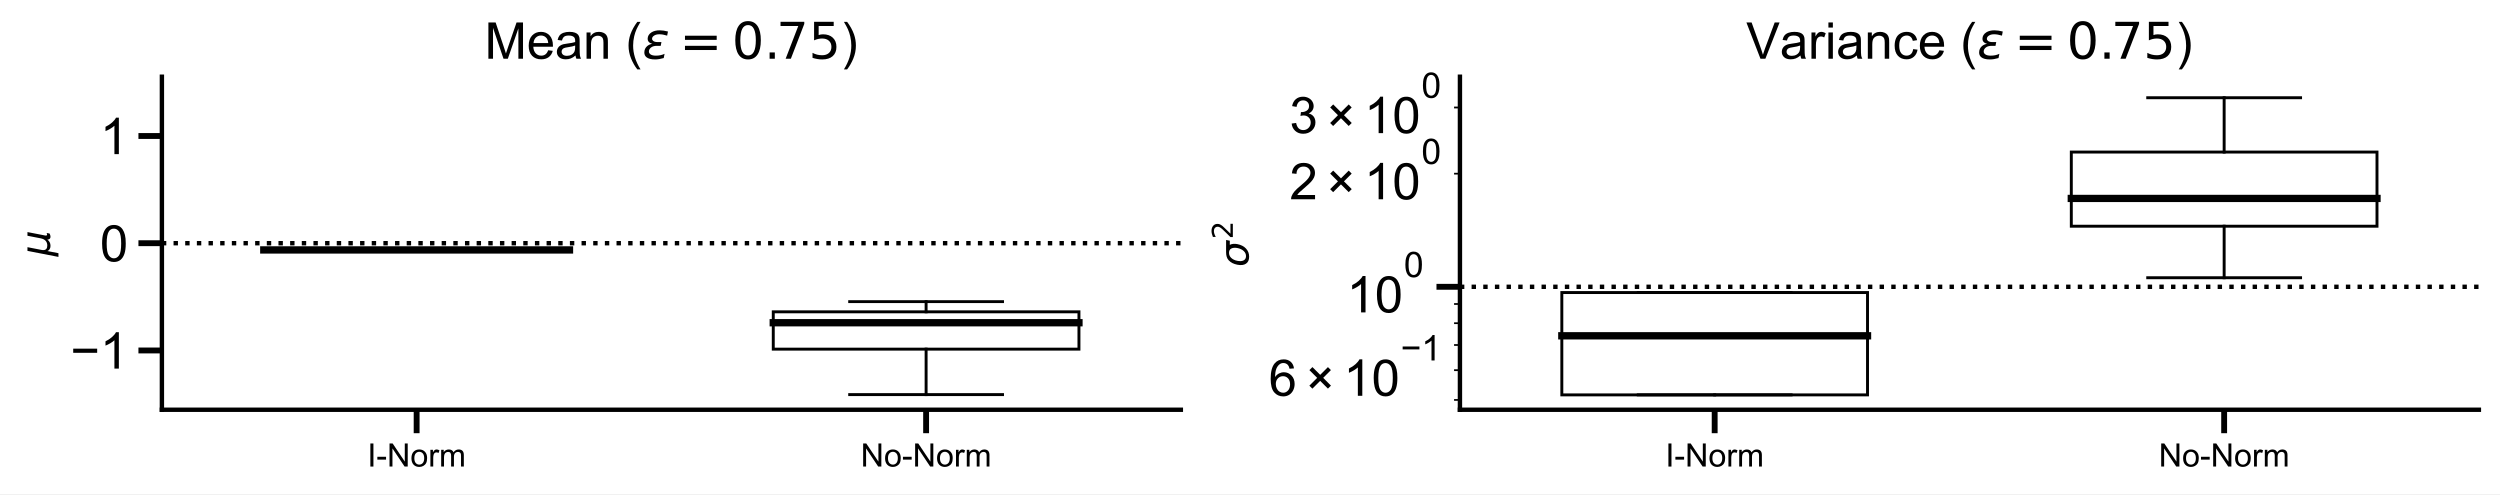
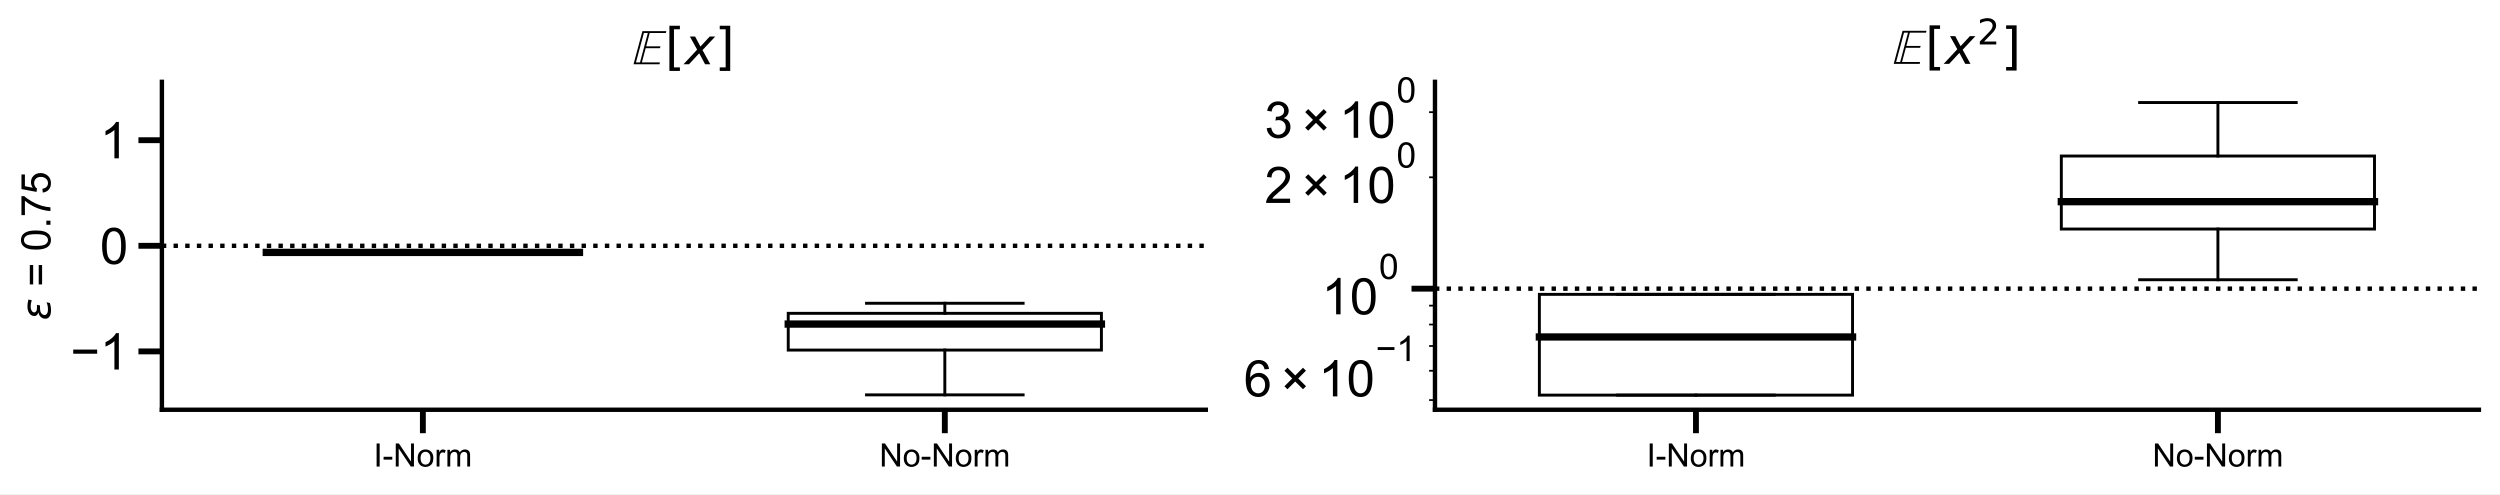
<svg xmlns="http://www.w3.org/2000/svg" xmlns:xlink="http://www.w3.org/1999/xlink" width="852.48pt" height="168.48pt" viewBox="0 0 852.48 168.48" version="1.1">
  <defs>
    <style type="text/css">*{stroke-linejoin: round; stroke-linecap: butt}</style>
  </defs>
  <g id="figure_1">
    <g id="patch_1">
      <path d="M 0 168.48  L 852.48 168.48  L 852.48 0  L 0 0  z " style="fill: #ffffff" />
    </g>
    <g id="axes_1">
      <g id="patch_2">
-         <path d="M 55.205 139.72  L 402.658 139.72  L 402.658 26.16  L 55.205 26.16  z " style="fill: #ffffff" />
+         <path d="M 55.205 139.72  L 411.168 139.72  L 411.168 27.91  L 55.205 27.91  z " style="fill: #ffffff" />
      </g>
      <g id="matplotlib.axis_1">
        <g id="xtick_1">
          <g id="line2d_1">
            <defs>
-               <path id="mf0fd0418aa" d="M 0 0  L 0 8  " style="stroke: #000000; stroke-width: 2" />
+               <path id="m8b276d486f" d="M 0 0  L 0 8  " style="stroke: #000000; stroke-width: 2" />
            </defs>
            <g>
-               <use xlink:href="#mf0fd0418aa" x="142.069" y="139.72" style="stroke: #000000; stroke-width: 2" />
+               <use xlink:href="#m8b276d486f" x="144.196" y="139.72" style="stroke: #000000; stroke-width: 2" />
            </g>
          </g>
          <g id="text_1">
-             <g transform="translate(125.2661 159.0938)scale(0.11 -0.11)">
+             <g transform="translate(127.3936 159.0938)scale(0.11 -0.11)">
              <defs>
                <path id="ArialMT-49" d="M 597 0  L 597 4581  L 1203 4581  L 1203 0  L 597 0  z " transform="scale(0.015625)" />
                <path id="ArialMT-2d" d="M 203 1375  L 203 1941  L 1931 1941  L 1931 1375  L 203 1375  z " transform="scale(0.015625)" />
                <path id="ArialMT-4e" d="M 488 0  L 488 4581  L 1109 4581  L 3516 984  L 3516 4581  L 4097 4581  L 4097 0  L 3475 0  L 1069 3600  L 1069 0  L 488 0  z " transform="scale(0.015625)" />
                <path id="ArialMT-6f" d="M 213 1659  Q 213 2581 725 3025  Q 1153 3394 1769 3394  Q 2453 3394 2887 2945  Q 3322 2497 3322 1706  Q 3322 1066 3130 698  Q 2938 331 2570 128  Q 2203 -75 1769 -75  Q 1072 -75 642 372  Q 213 819 213 1659  z M 791 1659  Q 791 1022 1069 705  Q 1347 388 1769 388  Q 2188 388 2466 706  Q 2744 1025 2744 1678  Q 2744 2294 2464 2611  Q 2184 2928 1769 2928  Q 1347 2928 1069 2612  Q 791 2297 791 1659  z " transform="scale(0.015625)" />
                <path id="ArialMT-72" d="M 416 0  L 416 3319  L 922 3319  L 922 2816  Q 1116 3169 1280 3281  Q 1444 3394 1641 3394  Q 1925 3394 2219 3213  L 2025 2691  Q 1819 2813 1613 2813  Q 1428 2813 1281 2702  Q 1134 2591 1072 2394  Q 978 2094 978 1738  L 978 0  L 416 0  z " transform="scale(0.015625)" />
                <path id="ArialMT-6d" d="M 422 0  L 422 3319  L 925 3319  L 925 2853  Q 1081 3097 1340 3245  Q 1600 3394 1931 3394  Q 2300 3394 2536 3241  Q 2772 3088 2869 2813  Q 3263 3394 3894 3394  Q 4388 3394 4653 3120  Q 4919 2847 4919 2278  L 4919 0  L 4359 0  L 4359 2091  Q 4359 2428 4304 2576  Q 4250 2725 4106 2815  Q 3963 2906 3769 2906  Q 3419 2906 3187 2673  Q 2956 2441 2956 1928  L 2956 0  L 2394 0  L 2394 2156  Q 2394 2531 2256 2718  Q 2119 2906 1806 2906  Q 1569 2906 1367 2781  Q 1166 2656 1075 2415  Q 984 2175 984 1722  L 984 0  L 422 0  z " transform="scale(0.015625)" />
              </defs>
              <use xlink:href="#ArialMT-49" />
              <use xlink:href="#ArialMT-2d" x="27.783" />
              <use xlink:href="#ArialMT-4e" x="61.084" />
              <use xlink:href="#ArialMT-6f" x="133.301" />
              <use xlink:href="#ArialMT-72" x="188.916" />
              <use xlink:href="#ArialMT-6d" x="222.217" />
            </g>
          </g>
        </g>
        <g id="xtick_2">
          <g id="line2d_2">
            <g>
-               <use xlink:href="#mf0fd0418aa" x="315.795" y="139.72" style="stroke: #000000; stroke-width: 2" />
+               <use xlink:href="#m8b276d486f" x="322.178" y="139.72" style="stroke: #000000; stroke-width: 2" />
            </g>
          </g>
          <g id="text_2">
-             <g transform="translate(293.49 159.0938)scale(0.11 -0.11)">
+             <g transform="translate(299.8725 159.0938)scale(0.11 -0.11)">
              <use xlink:href="#ArialMT-4e" />
              <use xlink:href="#ArialMT-6f" x="72.217" />
              <use xlink:href="#ArialMT-2d" x="127.832" />
              <use xlink:href="#ArialMT-4e" x="161.133" />
              <use xlink:href="#ArialMT-6f" x="233.35" />
              <use xlink:href="#ArialMT-72" x="288.965" />
              <use xlink:href="#ArialMT-6d" x="322.266" />
            </g>
          </g>
        </g>
      </g>
      <g id="matplotlib.axis_2">
        <g id="ytick_1">
          <g id="line2d_3">
            <defs>
-               <path id="m0b3268a814" d="M 0 0  L -8 0  " style="stroke: #000000; stroke-width: 2" />
+               <path id="mac16b21fcc" d="M 0 0  L -8 0  " style="stroke: #000000; stroke-width: 2" />
            </defs>
            <g>
-               <use xlink:href="#m0b3268a814" x="55.205" y="119.514" style="stroke: #000000; stroke-width: 2" />
+               <use xlink:href="#mac16b21fcc" x="55.205" y="119.825" style="stroke: #000000; stroke-width: 2" />
            </g>
          </g>
          <g id="text_3">
-             <g transform="translate(24.00344 125.6981)scale(0.1728 -0.1728)">
+             <g transform="translate(24.00344 126.0094)scale(0.1728 -0.1728)">
              <defs>
                <path id="ArialMT-2212" d="M 3381 1997  L 356 1997  L 356 2522  L 3381 2522  L 3381 1997  z " transform="scale(0.015625)" />
                <path id="ArialMT-31" d="M 2384 0  L 1822 0  L 1822 3584  Q 1619 3391 1289 3197  Q 959 3003 697 2906  L 697 3450  Q 1169 3672 1522 3987  Q 1875 4303 2022 4600  L 2384 4600  L 2384 0  z " transform="scale(0.015625)" />
              </defs>
              <use xlink:href="#ArialMT-2212" />
              <use xlink:href="#ArialMT-31" x="58.398" />
            </g>
          </g>
        </g>
        <g id="ytick_2">
          <g id="line2d_4">
            <g>
-               <use xlink:href="#m0b3268a814" x="55.205" y="82.94" style="stroke: #000000; stroke-width: 2" />
+               <use xlink:href="#mac16b21fcc" x="55.205" y="83.815" style="stroke: #000000; stroke-width: 2" />
            </g>
          </g>
          <g id="text_4">
-             <g transform="translate(34.09604 89.12443)scale(0.1728 -0.1728)">
+             <g transform="translate(34.09604 89.99923)scale(0.1728 -0.1728)">
              <defs>
                <path id="ArialMT-30" d="M 266 2259  Q 266 3072 433 3567  Q 600 4063 929 4331  Q 1259 4600 1759 4600  Q 2128 4600 2406 4451  Q 2684 4303 2865 4023  Q 3047 3744 3150 3342  Q 3253 2941 3253 2259  Q 3253 1453 3087 958  Q 2922 463 2592 192  Q 2263 -78 1759 -78  Q 1097 -78 719 397  Q 266 969 266 2259  z M 844 2259  Q 844 1131 1108 757  Q 1372 384 1759 384  Q 2147 384 2411 759  Q 2675 1134 2675 2259  Q 2675 3391 2411 3762  Q 2147 4134 1753 4134  Q 1366 4134 1134 3806  Q 844 3388 844 2259  z " transform="scale(0.015625)" />
              </defs>
              <use xlink:href="#ArialMT-30" />
            </g>
          </g>
        </g>
        <g id="ytick_3">
          <g id="line2d_5">
            <g>
-               <use xlink:href="#m0b3268a814" x="55.205" y="46.366" style="stroke: #000000; stroke-width: 2" />
+               <use xlink:href="#mac16b21fcc" x="55.205" y="47.805" style="stroke: #000000; stroke-width: 2" />
            </g>
          </g>
          <g id="text_5">
-             <g transform="translate(34.09604 52.55078)scale(0.1728 -0.1728)">
+             <g transform="translate(34.09604 53.98906)scale(0.1728 -0.1728)">
              <use xlink:href="#ArialMT-31" />
            </g>
          </g>
        </g>
        <g id="text_6">
-           <g transform="translate(17.06344 87.42008)rotate(-90)scale(0.14 -0.14)">
+           <g transform="translate(17.22094 109.2249)rotate(-90)scale(0.14 -0.14)">
            <defs>
-               <path id="DejaVuSans-Oblique-3bc" d="M -84 -1331  L 856 3500  L 1434 3500  L 1009 1322  Q 997 1256 987 1175  Q 978 1094 978 1013  Q 978 722 1161 565  Q 1344 409 1684 409  Q 2147 409 2431 671  Q 2716 934 2816 1459  L 3213 3500  L 3788 3500  L 3266 809  Q 3253 750 3248 706  Q 3244 663 3244 628  Q 3244 531 3283 486  Q 3322 441 3406 441  Q 3438 441 3492 456  Q 3547 472 3647 513  L 3559 50  Q 3422 -19 3297 -55  Q 3172 -91 3053 -91  Q 2847 -91 2730 40  Q 2613 172 2613 403  Q 2438 153 2195 31  Q 1953 -91 1625 -91  Q 1334 -91 1117 43  Q 900 178 831 397  L 494 -1331  L -84 -1331  z " transform="scale(0.015625)" />
+               <path id="DejaVuSans-Oblique-3b5" d="M 1263 1888  Q 925 1963 778 2166  Q 669 2309 669 2503  Q 669 3034 1175 3344  Q 1575 3588 2188 3588  Q 2425 3588 2684 3550  Q 2944 3513 3234 3438  L 3134 2916  Q 2847 3006 2606 3047  Q 2359 3088 2138 3088  Q 1766 3088 1522 2944  Q 1228 2772 1228 2522  Q 1228 2356 1381 2241  Q 1563 2103 1925 2103  L 2409 2103  L 2319 1628  L 1856 1628  Q 1425 1628 1172 1469  Q 828 1253 828 916  Q 828 703 1013 563  Q 1244 388 1716 388  Q 2006 388 2284 444  Q 2563 503 2806 619  L 2700 84  Q 2403 -3 2131 -47  Q 1859 -91 1609 -91  Q 866 -91 516 194  Q 250 413 250 781  Q 250 1278 600 1584  Q 859 1813 1263 1888  z " transform="scale(0.015625)" />
+               <path id="ArialMT-20" transform="scale(0.015625)" />
+               <path id="ArialMT-3d" d="M 3381 2694  L 356 2694  L 356 3219  L 3381 3219  L 3381 2694  z M 3381 1303  L 356 1303  L 356 1828  L 3381 1828  L 3381 1303  z " transform="scale(0.015625)" />
+               <path id="ArialMT-2e" d="M 581 0  L 581 641  L 1222 641  L 1222 0  L 581 0  z " transform="scale(0.015625)" />
+               <path id="ArialMT-37" d="M 303 3981  L 303 4522  L 3269 4522  L 3269 4084  Q 2831 3619 2401 2847  Q 1972 2075 1738 1259  Q 1569 684 1522 0  L 944 0  Q 953 541 1156 1306  Q 1359 2072 1739 2783  Q 2119 3494 2547 3981  L 303 3981  z " transform="scale(0.015625)" />
+               <path id="ArialMT-35" d="M 266 1200  L 856 1250  Q 922 819 1161 601  Q 1400 384 1738 384  Q 2144 384 2425 690  Q 2706 997 2706 1503  Q 2706 1984 2436 2262  Q 2166 2541 1728 2541  Q 1456 2541 1237 2417  Q 1019 2294 894 2097  L 366 2166  L 809 4519  L 3088 4519  L 3088 3981  L 1259 3981  L 1013 2750  Q 1425 3038 1878 3038  Q 2478 3038 2890 2622  Q 3303 2206 3303 1553  Q 3303 931 2941 478  Q 2500 -78 1738 -78  Q 1113 -78 717 272  Q 322 622 266 1200  z " transform="scale(0.015625)" />
            </defs>
-             <use xlink:href="#DejaVuSans-Oblique-3bc" transform="translate(0 0.3125)" />
+             <use xlink:href="#DejaVuSans-Oblique-3b5" transform="translate(0 0.125)" />
+             <use xlink:href="#ArialMT-20" transform="translate(54.05273 0.125)" />
+             <use xlink:href="#ArialMT-3d" transform="translate(81.83594 0.125)" />
+             <use xlink:href="#ArialMT-20" transform="translate(140.2344 0.125)" />
+             <use xlink:href="#ArialMT-30" transform="translate(168.0176 0.125)" />
+             <use xlink:href="#ArialMT-2e" transform="translate(223.6328 0.125)" />
+             <use xlink:href="#ArialMT-37" transform="translate(251.416 0.125)" />
+             <use xlink:href="#ArialMT-35" transform="translate(307.0312 0.125)" />
          </g>
        </g>
      </g>
      <g id="patch_3">
-         <path d="M 89.951 85.609  L 194.187 85.609  L 194.187 84.826  L 89.951 84.826  L 89.951 85.609  L 89.951 85.609  z " clip-path="url(#p9a00f1e13b)" style="fill: none; stroke: #000000; stroke-linejoin: miter" />
+         <path d="M 90.802 86.443  L 197.591 86.443  L 197.591 85.672  L 90.802 85.672  L 90.802 86.443  L 90.802 86.443  z " clip-path="url(#p0562864537)" style="fill: none; stroke: #000000; stroke-linejoin: miter" />
      </g>
      <g id="line2d_6">
-         <path d="M 142.069 85.609  L 142.069 85.609  " clip-path="url(#p9a00f1e13b)" style="fill: none; stroke: #000000; stroke-linecap: square" />
+         <path d="M 144.196 86.443  L 144.196 86.443  " clip-path="url(#p0562864537)" style="fill: none; stroke: #000000; stroke-linecap: square" />
      </g>
      <g id="line2d_7">
-         <path d="M 142.069 84.826  L 142.069 84.826  " clip-path="url(#p9a00f1e13b)" style="fill: none; stroke: #000000; stroke-linecap: square" />
+         <path d="M 144.196 85.672  L 144.196 85.672  " clip-path="url(#p0562864537)" style="fill: none; stroke: #000000; stroke-linecap: square" />
      </g>
      <g id="line2d_8">
-         <path d="M 116.01 85.609  L 168.128 85.609  " clip-path="url(#p9a00f1e13b)" style="fill: none; stroke: #000000; stroke-linecap: square" />
+         <path d="M 117.499 86.443  L 170.893 86.443  " clip-path="url(#p0562864537)" style="fill: none; stroke: #000000; stroke-linecap: square" />
      </g>
      <g id="line2d_9">
-         <path d="M 116.01 84.826  L 168.128 84.826  " clip-path="url(#p9a00f1e13b)" style="fill: none; stroke: #000000; stroke-linecap: square" />
+         <path d="M 117.499 85.672  L 170.893 85.672  " clip-path="url(#p0562864537)" style="fill: none; stroke: #000000; stroke-linecap: square" />
      </g>
      <g id="patch_4">
-         <path d="M 263.677 119.054  L 367.913 119.054  L 367.913 106.329  L 263.677 106.329  L 263.677 119.054  L 263.677 119.054  z " clip-path="url(#p9a00f1e13b)" style="fill: none; stroke: #000000; stroke-linejoin: miter" />
+         <path d="M 268.783 119.372  L 375.572 119.372  L 375.572 106.844  L 268.783 106.844  L 268.783 119.372  L 268.783 119.372  z " clip-path="url(#p0562864537)" style="fill: none; stroke: #000000; stroke-linejoin: miter" />
      </g>
      <g id="line2d_10">
-         <path d="M 315.795 119.054  L 315.795 134.558  " clip-path="url(#p9a00f1e13b)" style="fill: none; stroke: #000000; stroke-linecap: square" />
+         <path d="M 322.178 119.372  L 322.178 134.638  " clip-path="url(#p0562864537)" style="fill: none; stroke: #000000; stroke-linecap: square" />
      </g>
      <g id="line2d_11">
-         <path d="M 315.795 106.329  L 315.795 102.854  " clip-path="url(#p9a00f1e13b)" style="fill: none; stroke: #000000; stroke-linecap: square" />
+         <path d="M 322.178 106.844  L 322.178 103.422  " clip-path="url(#p0562864537)" style="fill: none; stroke: #000000; stroke-linecap: square" />
      </g>
      <g id="line2d_12">
-         <path d="M 289.736 134.558  L 341.854 134.558  " clip-path="url(#p9a00f1e13b)" style="fill: none; stroke: #000000; stroke-linecap: square" />
+         <path d="M 295.48 134.638  L 348.875 134.638  " clip-path="url(#p0562864537)" style="fill: none; stroke: #000000; stroke-linecap: square" />
      </g>
      <g id="line2d_13">
-         <path d="M 289.736 102.854  L 341.854 102.854  " clip-path="url(#p9a00f1e13b)" style="fill: none; stroke: #000000; stroke-linecap: square" />
+         <path d="M 295.48 103.422  L 348.875 103.422  " clip-path="url(#p0562864537)" style="fill: none; stroke: #000000; stroke-linecap: square" />
      </g>
      <g id="line2d_14">
-         <path d="M 55.205 82.94  L 402.658 82.94  " clip-path="url(#p9a00f1e13b)" style="fill: none; stroke-dasharray: 1.5,2.475; stroke-dashoffset: 0; stroke: #000000; stroke-width: 1.5" />
+         <path d="M 55.205 83.815  L 411.168 83.815  " clip-path="url(#p0562864537)" style="fill: none; stroke-dasharray: 1.5,2.475; stroke-dashoffset: 0; stroke: #000000; stroke-width: 1.5" />
      </g>
      <g id="line2d_15">
-         <path d="M 89.951 85.218  L 194.187 85.218  " clip-path="url(#p9a00f1e13b)" style="fill: none; stroke: #000000; stroke-width: 2.5; stroke-linecap: square" />
+         <path d="M 90.802 86.057  L 197.591 86.057  " clip-path="url(#p0562864537)" style="fill: none; stroke: #000000; stroke-width: 2.5; stroke-linecap: square" />
      </g>
      <g id="line2d_16">
-         <path d="M 263.677 110.047  L 367.913 110.047  " clip-path="url(#p9a00f1e13b)" style="fill: none; stroke: #000000; stroke-width: 2.5; stroke-linecap: square" />
+         <path d="M 268.783 110.504  L 375.572 110.504  " clip-path="url(#p0562864537)" style="fill: none; stroke: #000000; stroke-width: 2.5; stroke-linecap: square" />
      </g>
      <g id="patch_5">
-         <path d="M 55.205 139.72  L 55.205 26.16  " style="fill: none; stroke: #000000; stroke-width: 1.5; stroke-linejoin: miter; stroke-linecap: square" />
+         <path d="M 55.205 139.72  L 55.205 27.91  " style="fill: none; stroke: #000000; stroke-width: 1.5; stroke-linejoin: miter; stroke-linecap: square" />
      </g>
      <g id="patch_6">
-         <path d="M 55.205 139.72  L 402.658 139.72  " style="fill: none; stroke: #000000; stroke-width: 1.5; stroke-linejoin: miter; stroke-linecap: square" />
+         <path d="M 55.205 139.72  L 411.168 139.72  " style="fill: none; stroke: #000000; stroke-width: 1.5; stroke-linejoin: miter; stroke-linecap: square" />
      </g>
      <g id="text_7">
-         <g transform="translate(165.255 20.16)scale(0.1728 -0.1728)">
+         <g transform="translate(215.734 21.9096)scale(0.1728 -0.1728)">
          <defs>
-             <path id="ArialMT-4d" d="M 475 0  L 475 4581  L 1388 4581  L 2472 1338  Q 2622 884 2691 659  Q 2769 909 2934 1394  L 4031 4581  L 4847 4581  L 4847 0  L 4263 0  L 4263 3834  L 2931 0  L 2384 0  L 1059 3900  L 1059 0  L 475 0  z " transform="scale(0.015625)" />
-             <path id="ArialMT-65" d="M 2694 1069  L 3275 997  Q 3138 488 2766 206  Q 2394 -75 1816 -75  Q 1088 -75 661 373  Q 234 822 234 1631  Q 234 2469 665 2931  Q 1097 3394 1784 3394  Q 2450 3394 2872 2941  Q 3294 2488 3294 1666  Q 3294 1616 3291 1516  L 816 1516  Q 847 969 1125 678  Q 1403 388 1819 388  Q 2128 388 2347 550  Q 2566 713 2694 1069  z M 847 1978  L 2700 1978  Q 2663 2397 2488 2606  Q 2219 2931 1791 2931  Q 1403 2931 1139 2672  Q 875 2413 847 1978  z " transform="scale(0.015625)" />
-             <path id="ArialMT-61" d="M 2588 409  Q 2275 144 1986 34  Q 1697 -75 1366 -75  Q 819 -75 525 192  Q 231 459 231 875  Q 231 1119 342 1320  Q 453 1522 633 1644  Q 813 1766 1038 1828  Q 1203 1872 1538 1913  Q 2219 1994 2541 2106  Q 2544 2222 2544 2253  Q 2544 2597 2384 2738  Q 2169 2928 1744 2928  Q 1347 2928 1158 2789  Q 969 2650 878 2297  L 328 2372  Q 403 2725 575 2942  Q 747 3159 1072 3276  Q 1397 3394 1825 3394  Q 2250 3394 2515 3294  Q 2781 3194 2906 3042  Q 3031 2891 3081 2659  Q 3109 2516 3109 2141  L 3109 1391  Q 3109 606 3145 398  Q 3181 191 3288 0  L 2700 0  Q 2613 175 2588 409  z M 2541 1666  Q 2234 1541 1622 1453  Q 1275 1403 1131 1340  Q 988 1278 909 1158  Q 831 1038 831 891  Q 831 666 1001 516  Q 1172 366 1500 366  Q 1825 366 2078 508  Q 2331 650 2450 897  Q 2541 1088 2541 1459  L 2541 1666  z " transform="scale(0.015625)" />
-             <path id="ArialMT-6e" d="M 422 0  L 422 3319  L 928 3319  L 928 2847  Q 1294 3394 1984 3394  Q 2284 3394 2536 3286  Q 2788 3178 2913 3003  Q 3038 2828 3088 2588  Q 3119 2431 3119 2041  L 3119 0  L 2556 0  L 2556 2019  Q 2556 2363 2490 2533  Q 2425 2703 2258 2804  Q 2091 2906 1866 2906  Q 1506 2906 1245 2678  Q 984 2450 984 1813  L 984 0  L 422 0  z " transform="scale(0.015625)" />
-             <path id="ArialMT-20" transform="scale(0.015625)" />
-             <path id="ArialMT-28" d="M 1497 -1347  Q 1031 -759 709 28  Q 388 816 388 1659  Q 388 2403 628 3084  Q 909 3875 1497 4659  L 1900 4659  Q 1522 4009 1400 3731  Q 1209 3300 1100 2831  Q 966 2247 966 1656  Q 966 153 1900 -1347  L 1497 -1347  z " transform="scale(0.015625)" />
-             <path id="DejaVuSans-Oblique-3b5" d="M 1263 1888  Q 925 1963 778 2166  Q 669 2309 669 2503  Q 669 3034 1175 3344  Q 1575 3588 2188 3588  Q 2425 3588 2684 3550  Q 2944 3513 3234 3438  L 3134 2916  Q 2847 3006 2606 3047  Q 2359 3088 2138 3088  Q 1766 3088 1522 2944  Q 1228 2772 1228 2522  Q 1228 2356 1381 2241  Q 1563 2103 1925 2103  L 2409 2103  L 2319 1628  L 1856 1628  Q 1425 1628 1172 1469  Q 828 1253 828 916  Q 828 703 1013 563  Q 1244 388 1716 388  Q 2006 388 2284 444  Q 2563 503 2806 619  L 2700 84  Q 2403 -3 2131 -47  Q 1859 -91 1609 -91  Q 866 -91 516 194  Q 250 413 250 781  Q 250 1278 600 1584  Q 859 1813 1263 1888  z " transform="scale(0.015625)" />
-             <path id="DejaVuSans-3d" d="M 678 2906  L 4684 2906  L 4684 2381  L 678 2381  L 678 2906  z M 678 1631  L 4684 1631  L 4684 1100  L 678 1100  L 678 1631  z " transform="scale(0.015625)" />
-             <path id="DejaVuSans-30" d="M 2034 4250  Q 1547 4250 1301 3770  Q 1056 3291 1056 2328  Q 1056 1369 1301 889  Q 1547 409 2034 409  Q 2525 409 2770 889  Q 3016 1369 3016 2328  Q 3016 3291 2770 3770  Q 2525 4250 2034 4250  z M 2034 4750  Q 2819 4750 3233 4129  Q 3647 3509 3647 2328  Q 3647 1150 3233 529  Q 2819 -91 2034 -91  Q 1250 -91 836 529  Q 422 1150 422 2328  Q 422 3509 836 4129  Q 1250 4750 2034 4750  z " transform="scale(0.015625)" />
-             <path id="DejaVuSans-2e" d="M 684 794  L 1344 794  L 1344 0  L 684 0  L 684 794  z " transform="scale(0.015625)" />
-             <path id="DejaVuSans-37" d="M 525 4666  L 3525 4666  L 3525 4397  L 1831 0  L 1172 0  L 2766 4134  L 525 4134  L 525 4666  z " transform="scale(0.015625)" />
-             <path id="DejaVuSans-35" d="M 691 4666  L 3169 4666  L 3169 4134  L 1269 4134  L 1269 2991  Q 1406 3038 1543 3061  Q 1681 3084 1819 3084  Q 2600 3084 3056 2656  Q 3513 2228 3513 1497  Q 3513 744 3044 326  Q 2575 -91 1722 -91  Q 1428 -91 1123 -41  Q 819 9 494 109  L 494 744  Q 775 591 1075 516  Q 1375 441 1709 441  Q 2250 441 2565 725  Q 2881 1009 2881 1497  Q 2881 1984 2565 2268  Q 2250 2553 1709 2553  Q 1456 2553 1204 2497  Q 953 2441 691 2322  L 691 4666  z " transform="scale(0.015625)" />
-             <path id="ArialMT-29" d="M 791 -1347  L 388 -1347  Q 1322 153 1322 1656  Q 1322 2244 1188 2822  Q 1081 3291 891 3722  Q 769 4003 388 4659  L 791 4659  Q 1378 3875 1659 3084  Q 1900 2403 1900 1659  Q 1900 816 1576 28  Q 1253 -759 791 -1347  z " transform="scale(0.015625)" />
+             <path id="STIXNonUnicode-Italic-e156" d="M 4250 4179  L 4192 3942  L 2150 3942  L 1709 2266  L 3514 2266  L 3443 2029  L 1645 2029  L 1165 237  L 3443 237  L 3392 0  L 109 0  L 1229 4179  L 4250 4179  z M 1914 3942  L 1414 3942  L 416 237  L 928 237  L 1914 3942  z " transform="scale(0.015625)" />
+             <path id="DejaVuSans-5b" d="M 550 4863  L 1875 4863  L 1875 4416  L 1125 4416  L 1125 -397  L 1875 -397  L 1875 -844  L 550 -844  L 550 4863  z " transform="scale(0.015625)" />
+             <path id="DejaVuSans-Oblique-78" d="M 3841 3500  L 2234 1784  L 3219 0  L 2559 0  L 1819 1388  L 531 0  L -166 0  L 1556 1844  L 641 3500  L 1300 3500  L 1972 2234  L 3144 3500  L 3841 3500  z " transform="scale(0.015625)" />
+             <path id="DejaVuSans-5d" d="M 1947 4863  L 1947 -844  L 622 -844  L 622 -397  L 1369 -397  L 1369 4416  L 622 4416  L 622 4863  L 1947 4863  z " transform="scale(0.015625)" />
          </defs>
-           <use xlink:href="#ArialMT-4d" transform="translate(0 0.78125)" />
-           <use xlink:href="#ArialMT-65" transform="translate(83.30078 0.78125)" />
-           <use xlink:href="#ArialMT-61" transform="translate(138.916 0.78125)" />
-           <use xlink:href="#ArialMT-6e" transform="translate(194.5312 0.78125)" />
-           <use xlink:href="#ArialMT-20" transform="translate(250.1465 0.78125)" />
-           <use xlink:href="#ArialMT-28" transform="translate(277.9297 0.78125)" />
-           <use xlink:href="#DejaVuSans-Oblique-3b5" transform="translate(311.2305 0.78125)" />
-           <use xlink:href="#DejaVuSans-3d" transform="translate(384.7656 0.78125)" />
-           <use xlink:href="#DejaVuSans-30" transform="translate(488.0371 0.78125)" />
-           <use xlink:href="#DejaVuSans-2e" transform="translate(551.6602 0.78125)" />
-           <use xlink:href="#DejaVuSans-37" transform="translate(575.6973 0.78125)" />
-           <use xlink:href="#DejaVuSans-35" transform="translate(639.3203 0.78125)" />
-           <use xlink:href="#ArialMT-29" transform="translate(702.9434 0.78125)" />
+           <use xlink:href="#STIXNonUnicode-Italic-e156" transform="translate(0 0.015625)" />
+           <use xlink:href="#DejaVuSans-5b" transform="translate(63.89999 0.015625)" />
+           <use xlink:href="#DejaVuSans-Oblique-78" transform="translate(102.9137 0.015625)" />
+           <use xlink:href="#DejaVuSans-5d" transform="translate(162.0934 0.015625)" />
        </g>
      </g>
    </g>
    <g id="axes_2">
      <g id="patch_7">
-         <path d="M 497.827 139.72  L 845.28 139.72  L 845.28 26.16  L 497.827 26.16  z " style="fill: #ffffff" />
+         <path d="M 489.317 139.72  L 845.28 139.72  L 845.28 27.91  L 489.317 27.91  z " style="fill: #ffffff" />
      </g>
      <g id="matplotlib.axis_3">
        <g id="xtick_3">
          <g id="line2d_17">
            <g>
-               <use xlink:href="#mf0fd0418aa" x="584.69" y="139.72" style="stroke: #000000; stroke-width: 2" />
+               <use xlink:href="#m8b276d486f" x="578.308" y="139.72" style="stroke: #000000; stroke-width: 2" />
            </g>
          </g>
          <g id="text_8">
-             <g transform="translate(567.8878 159.0938)scale(0.11 -0.11)">
+             <g transform="translate(561.5053 159.0938)scale(0.11 -0.11)">
              <use xlink:href="#ArialMT-49" />
              <use xlink:href="#ArialMT-2d" x="27.783" />
              <use xlink:href="#ArialMT-4e" x="61.084" />
              <use xlink:href="#ArialMT-6f" x="133.301" />
              <use xlink:href="#ArialMT-72" x="188.916" />
              <use xlink:href="#ArialMT-6d" x="222.217" />
            </g>
          </g>
        </g>
        <g id="xtick_4">
          <g id="line2d_18">
            <g>
-               <use xlink:href="#mf0fd0418aa" x="758.417" y="139.72" style="stroke: #000000; stroke-width: 2" />
+               <use xlink:href="#m8b276d486f" x="756.289" y="139.72" style="stroke: #000000; stroke-width: 2" />
            </g>
          </g>
          <g id="text_9">
-             <g transform="translate(736.1117 159.0938)scale(0.11 -0.11)">
+             <g transform="translate(733.9842 159.0938)scale(0.11 -0.11)">
              <use xlink:href="#ArialMT-4e" />
              <use xlink:href="#ArialMT-6f" x="72.217" />
              <use xlink:href="#ArialMT-2d" x="127.832" />
              <use xlink:href="#ArialMT-4e" x="161.133" />
              <use xlink:href="#ArialMT-6f" x="233.35" />
              <use xlink:href="#ArialMT-72" x="288.965" />
              <use xlink:href="#ArialMT-6d" x="322.266" />
            </g>
          </g>
        </g>
      </g>
      <g id="matplotlib.axis_4">
        <g id="ytick_4">
          <g id="line2d_19">
            <g>
-               <use xlink:href="#m0b3268a814" x="497.827" y="97.795" style="stroke: #000000; stroke-width: 2" />
+               <use xlink:href="#mac16b21fcc" x="489.317" y="98.44" style="stroke: #000000; stroke-width: 2" />
            </g>
          </g>
          <g id="text_10">
-             <g transform="translate(459.1975 106.7045)scale(0.1728 -0.1728)">
+             <g transform="translate(450.6875 107.3505)scale(0.1728 -0.1728)">
              <use xlink:href="#ArialMT-31" transform="translate(0 0.99375)" />
              <use xlink:href="#ArialMT-30" transform="translate(55.61523 0.99375)" />
              <use xlink:href="#ArialMT-30" transform="translate(112.9728 70.6875)scale(0.7)" />
            </g>
          </g>
        </g>
        <g id="ytick_5">
          <g id="line2d_20">
            <defs>
-               <path id="m00b8f95e92" d="M 0 0  L -2 0  " style="stroke: #000000; stroke-width: 0.6" />
+               <path id="m1169326e4b" d="M 0 0  L -2 0  " style="stroke: #000000; stroke-width: 0.6" />
            </defs>
            <g>
-               <use xlink:href="#m00b8f95e92" x="497.827" y="136.369" style="stroke: #000000; stroke-width: 0.6" />
+               <use xlink:href="#m1169326e4b" x="489.317" y="136.42" style="stroke: #000000; stroke-width: 0.6" />
            </g>
          </g>
        </g>
        <g id="ytick_6">
          <g id="line2d_21">
            <g>
-               <use xlink:href="#m00b8f95e92" x="497.827" y="126.222" style="stroke: #000000; stroke-width: 0.6" />
+               <use xlink:href="#m1169326e4b" x="489.317" y="126.43" style="stroke: #000000; stroke-width: 0.6" />
            </g>
          </g>
          <g id="text_11">
-             <g transform="translate(432.6383 135.1323)scale(0.1728 -0.1728)">
+             <g transform="translate(424.1283 135.3403)scale(0.1728 -0.1728)">
              <defs>
                <path id="ArialMT-36" d="M 3184 3459  L 2625 3416  Q 2550 3747 2413 3897  Q 2184 4138 1850 4138  Q 1581 4138 1378 3988  Q 1113 3794 959 3422  Q 806 3050 800 2363  Q 1003 2672 1297 2822  Q 1591 2972 1913 2972  Q 2475 2972 2870 2558  Q 3266 2144 3266 1488  Q 3266 1056 3080 686  Q 2894 316 2569 119  Q 2244 -78 1831 -78  Q 1128 -78 684 439  Q 241 956 241 2144  Q 241 3472 731 4075  Q 1159 4600 1884 4600  Q 2425 4600 2770 4297  Q 3116 3994 3184 3459  z M 888 1484  Q 888 1194 1011 928  Q 1134 663 1356 523  Q 1578 384 1822 384  Q 2178 384 2434 671  Q 2691 959 2691 1453  Q 2691 1928 2437 2201  Q 2184 2475 1800 2475  Q 1419 2475 1153 2201  Q 888 1928 888 1484  z " transform="scale(0.015625)" />
                <path id="ArialMT-d7" d="M 503 1278  L 1488 2263  L 506 3244  L 888 3625  L 1869 2644  L 2847 3622  L 3222 3244  L 2247 2266  L 3228 1284  L 2847 903  L 1866 1884  L 881 900  L 503 1278  z " transform="scale(0.015625)" />
              </defs>
              <use xlink:href="#ArialMT-36" transform="translate(0 0.99375)" />
              <use xlink:href="#ArialMT-d7" transform="translate(72.27539 0.99375)" />
              <use xlink:href="#ArialMT-31" transform="translate(147.334 0.99375)" />
              <use xlink:href="#ArialMT-30" transform="translate(202.9492 0.99375)" />
              <use xlink:href="#ArialMT-2212" transform="translate(260.3068 70.6875)scale(0.7)" />
              <use xlink:href="#ArialMT-31" transform="translate(301.1857 70.6875)scale(0.7)" />
            </g>
          </g>
        </g>
        <g id="ytick_7">
          <g id="line2d_22">
            <g>
-               <use xlink:href="#m00b8f95e92" x="497.827" y="117.644" style="stroke: #000000; stroke-width: 0.6" />
+               <use xlink:href="#m1169326e4b" x="489.317" y="117.984" style="stroke: #000000; stroke-width: 0.6" />
            </g>
          </g>
        </g>
        <g id="ytick_8">
          <g id="line2d_23">
            <g>
-               <use xlink:href="#m00b8f95e92" x="497.827" y="110.213" style="stroke: #000000; stroke-width: 0.6" />
+               <use xlink:href="#m1169326e4b" x="489.317" y="110.667" style="stroke: #000000; stroke-width: 0.6" />
            </g>
          </g>
        </g>
        <g id="ytick_9">
          <g id="line2d_24">
            <g>
-               <use xlink:href="#m00b8f95e92" x="497.827" y="103.658" style="stroke: #000000; stroke-width: 0.6" />
+               <use xlink:href="#m1169326e4b" x="489.317" y="104.214" style="stroke: #000000; stroke-width: 0.6" />
            </g>
          </g>
        </g>
        <g id="ytick_10">
          <g id="line2d_25">
            <g>
-               <use xlink:href="#m00b8f95e92" x="497.827" y="59.22" style="stroke: #000000; stroke-width: 0.6" />
+               <use xlink:href="#m1169326e4b" x="489.317" y="60.461" style="stroke: #000000; stroke-width: 0.6" />
            </g>
          </g>
          <g id="text_12">
-             <g transform="translate(439.7231 68.13041)scale(0.1728 -0.1728)">
+             <g transform="translate(431.2131 69.37065)scale(0.1728 -0.1728)">
              <defs>
                <path id="ArialMT-32" d="M 3222 541  L 3222 0  L 194 0  Q 188 203 259 391  Q 375 700 629 1000  Q 884 1300 1366 1694  Q 2113 2306 2375 2664  Q 2638 3022 2638 3341  Q 2638 3675 2398 3904  Q 2159 4134 1775 4134  Q 1369 4134 1125 3890  Q 881 3647 878 3216  L 300 3275  Q 359 3922 746 4261  Q 1134 4600 1788 4600  Q 2447 4600 2831 4234  Q 3216 3869 3216 3328  Q 3216 3053 3103 2787  Q 2991 2522 2730 2228  Q 2469 1934 1863 1422  Q 1356 997 1212 845  Q 1069 694 975 541  L 3222 541  z " transform="scale(0.015625)" />
              </defs>
              <use xlink:href="#ArialMT-32" transform="translate(0 0.99375)" />
              <use xlink:href="#ArialMT-d7" transform="translate(72.27539 0.99375)" />
              <use xlink:href="#ArialMT-31" transform="translate(147.334 0.99375)" />
              <use xlink:href="#ArialMT-30" transform="translate(202.9492 0.99375)" />
              <use xlink:href="#ArialMT-30" transform="translate(260.3068 70.6875)scale(0.7)" />
            </g>
          </g>
        </g>
        <g id="ytick_11">
          <g id="line2d_26">
            <g>
-               <use xlink:href="#m00b8f95e92" x="497.827" y="36.656" style="stroke: #000000; stroke-width: 0.6" />
+               <use xlink:href="#m1169326e4b" x="489.317" y="38.244" style="stroke: #000000; stroke-width: 0.6" />
            </g>
          </g>
          <g id="text_13">
-             <g transform="translate(439.7231 45.566)scale(0.1728 -0.1728)">
+             <g transform="translate(431.2131 47.15389)scale(0.1728 -0.1728)">
              <defs>
                <path id="ArialMT-33" d="M 269 1209  L 831 1284  Q 928 806 1161 595  Q 1394 384 1728 384  Q 2125 384 2398 659  Q 2672 934 2672 1341  Q 2672 1728 2419 1979  Q 2166 2231 1775 2231  Q 1616 2231 1378 2169  L 1441 2663  Q 1497 2656 1531 2656  Q 1891 2656 2178 2843  Q 2466 3031 2466 3422  Q 2466 3731 2256 3934  Q 2047 4138 1716 4138  Q 1388 4138 1169 3931  Q 950 3725 888 3313  L 325 3413  Q 428 3978 793 4289  Q 1159 4600 1703 4600  Q 2078 4600 2393 4439  Q 2709 4278 2876 4000  Q 3044 3722 3044 3409  Q 3044 3113 2884 2869  Q 2725 2625 2413 2481  Q 2819 2388 3044 2092  Q 3269 1797 3269 1353  Q 3269 753 2831 336  Q 2394 -81 1725 -81  Q 1122 -81 723 278  Q 325 638 269 1209  z " transform="scale(0.015625)" />
              </defs>
              <use xlink:href="#ArialMT-33" transform="translate(0 0.99375)" />
              <use xlink:href="#ArialMT-d7" transform="translate(72.27539 0.99375)" />
              <use xlink:href="#ArialMT-31" transform="translate(147.334 0.99375)" />
              <use xlink:href="#ArialMT-30" transform="translate(202.9492 0.99375)" />
              <use xlink:href="#ArialMT-30" transform="translate(260.3068 70.6875)scale(0.7)" />
            </g>
          </g>
        </g>
-         <g id="text_14">
-           <g transform="translate(425.8558 91.06008)rotate(-90)scale(0.14 -0.14)">
-             <defs>
-               <path id="DejaVuSans-Oblique-3c3" d="M 2219 3044  Q 1744 3044 1422 2700  Q 1081 2341 969 1747  Q 844 1119 1044 756  Q 1241 397 1706 397  Q 2166 397 2503 759  Q 2844 1122 2966 1747  Q 3075 2319 2881 2700  Q 2700 3044 2219 3044  z M 2309 3503  L 4219 3500  L 4106 2925  L 3463 2925  Q 3706 2438 3575 1747  Q 3406 888 2884 400  Q 2359 -91 1609 -91  Q 856 -91 525 400  Q 194 888 363 1747  Q 528 2609 1050 3097  Q 1484 3503 2309 3503  z " transform="scale(0.015625)" />
-               <path id="DejaVuSans-32" d="M 1228 531  L 3431 531  L 3431 0  L 469 0  L 469 531  Q 828 903 1448 1529  Q 2069 2156 2228 2338  Q 2531 2678 2651 2914  Q 2772 3150 2772 3378  Q 2772 3750 2511 3984  Q 2250 4219 1831 4219  Q 1534 4219 1204 4116  Q 875 4013 500 3803  L 500 4441  Q 881 4594 1212 4672  Q 1544 4750 1819 4750  Q 2544 4750 2975 4387  Q 3406 4025 3406 3419  Q 3406 3131 3298 2873  Q 3191 2616 2906 2266  Q 2828 2175 2409 1742  Q 1991 1309 1228 531  z " transform="scale(0.015625)" />
-             </defs>
-             <use xlink:href="#DejaVuSans-Oblique-3c3" transform="translate(0 0.765625)" />
-             <use xlink:href="#DejaVuSans-32" transform="translate(67.85161 39.04688)scale(0.7)" />
-           </g>
-         </g>
      </g>
      <g id="patch_8">
-         <path d="M 532.572 134.653  L 636.808 134.653  L 636.808 99.758  L 532.572 99.758  L 532.572 134.653  L 532.572 134.653  z " clip-path="url(#pc7faf26ba0)" style="fill: none; stroke: #000000; stroke-linejoin: miter" />
+         <path d="M 524.913 134.731  L 631.702 134.731  L 631.702 100.373  L 524.913 100.373  L 524.913 134.731  L 524.913 134.731  z " clip-path="url(#pbd475cc03f)" style="fill: none; stroke: #000000; stroke-linejoin: miter" />
      </g>
      <g id="line2d_27">
-         <path d="M 584.69 134.653  L 584.69 134.653  " clip-path="url(#pc7faf26ba0)" style="fill: none; stroke: #000000; stroke-linecap: square" />
+         <path d="M 578.308 134.731  L 578.308 134.731  " clip-path="url(#pbd475cc03f)" style="fill: none; stroke: #000000; stroke-linecap: square" />
      </g>
      <g id="line2d_28">
-         <path d="M 584.69 99.758  L 584.69 99.758  " clip-path="url(#pc7faf26ba0)" style="fill: none; stroke: #000000; stroke-linecap: square" />
+         <path d="M 578.308 100.373  L 578.308 100.373  " clip-path="url(#pbd475cc03f)" style="fill: none; stroke: #000000; stroke-linecap: square" />
      </g>
      <g id="line2d_29">
-         <path d="M 558.631 134.653  L 610.749 134.653  " clip-path="url(#pc7faf26ba0)" style="fill: none; stroke: #000000; stroke-linecap: square" />
+         <path d="M 551.611 134.731  L 605.005 134.731  " clip-path="url(#pbd475cc03f)" style="fill: none; stroke: #000000; stroke-linecap: square" />
      </g>
      <g id="line2d_30">
-         <path d="M 558.631 99.758  L 610.749 99.758  " clip-path="url(#pc7faf26ba0)" style="fill: none; stroke: #000000; stroke-linecap: square" />
+         <path d="M 551.611 100.373  L 605.005 100.373  " clip-path="url(#pbd475cc03f)" style="fill: none; stroke: #000000; stroke-linecap: square" />
      </g>
      <g id="patch_9">
-         <path d="M 706.299 77.137  L 810.535 77.137  L 810.535 51.849  L 706.299 51.849  L 706.299 77.137  L 706.299 77.137  z " clip-path="url(#pc7faf26ba0)" style="fill: none; stroke: #000000; stroke-linejoin: miter" />
+         <path d="M 702.895 78.101  L 809.684 78.101  L 809.684 53.202  L 702.895 53.202  L 702.895 78.101  L 702.895 78.101  z " clip-path="url(#pbd475cc03f)" style="fill: none; stroke: #000000; stroke-linejoin: miter" />
      </g>
      <g id="line2d_31">
-         <path d="M 758.417 77.137  L 758.417 94.701  " clip-path="url(#pc7faf26ba0)" style="fill: none; stroke: #000000; stroke-linecap: square" />
+         <path d="M 756.289 78.101  L 756.289 95.394  " clip-path="url(#pbd475cc03f)" style="fill: none; stroke: #000000; stroke-linecap: square" />
      </g>
      <g id="line2d_32">
-         <path d="M 758.417 51.849  L 758.417 33.316  " clip-path="url(#pc7faf26ba0)" style="fill: none; stroke: #000000; stroke-linecap: square" />
+         <path d="M 756.289 53.202  L 756.289 34.955  " clip-path="url(#pbd475cc03f)" style="fill: none; stroke: #000000; stroke-linecap: square" />
      </g>
      <g id="line2d_33">
-         <path d="M 732.358 94.701  L 784.476 94.701  " clip-path="url(#pc7faf26ba0)" style="fill: none; stroke: #000000; stroke-linecap: square" />
+         <path d="M 729.592 95.394  L 782.986 95.394  " clip-path="url(#pbd475cc03f)" style="fill: none; stroke: #000000; stroke-linecap: square" />
      </g>
      <g id="line2d_34">
-         <path d="M 732.358 33.316  L 784.476 33.316  " clip-path="url(#pc7faf26ba0)" style="fill: none; stroke: #000000; stroke-linecap: square" />
+         <path d="M 729.592 34.955  L 782.986 34.955  " clip-path="url(#pbd475cc03f)" style="fill: none; stroke: #000000; stroke-linecap: square" />
      </g>
      <g id="line2d_35">
-         <path d="M 497.827 97.795  L 845.28 97.795  " clip-path="url(#pc7faf26ba0)" style="fill: none; stroke-dasharray: 1.5,2.475; stroke-dashoffset: 0; stroke: #000000; stroke-width: 1.5" />
+         <path d="M 489.317 98.44  L 845.28 98.44  " clip-path="url(#pbd475cc03f)" style="fill: none; stroke-dasharray: 1.5,2.475; stroke-dashoffset: 0; stroke: #000000; stroke-width: 1.5" />
      </g>
      <g id="line2d_36">
-         <path d="M 532.572 114.514  L 636.808 114.514  " clip-path="url(#pc7faf26ba0)" style="fill: none; stroke: #000000; stroke-width: 2.5; stroke-linecap: square" />
+         <path d="M 524.913 114.902  L 631.702 114.902  " clip-path="url(#pbd475cc03f)" style="fill: none; stroke: #000000; stroke-width: 2.5; stroke-linecap: square" />
      </g>
      <g id="line2d_37">
-         <path d="M 706.299 67.664  L 810.535 67.664  " clip-path="url(#pc7faf26ba0)" style="fill: none; stroke: #000000; stroke-width: 2.5; stroke-linecap: square" />
+         <path d="M 702.895 68.774  L 809.684 68.774  " clip-path="url(#pbd475cc03f)" style="fill: none; stroke: #000000; stroke-width: 2.5; stroke-linecap: square" />
      </g>
      <g id="patch_10">
-         <path d="M 497.827 139.72  L 497.827 26.16  " style="fill: none; stroke: #000000; stroke-width: 1.5; stroke-linejoin: miter; stroke-linecap: square" />
+         <path d="M 489.317 139.72  L 489.317 27.91  " style="fill: none; stroke: #000000; stroke-width: 1.5; stroke-linejoin: miter; stroke-linecap: square" />
      </g>
      <g id="patch_11">
-         <path d="M 497.827 139.72  L 845.28 139.72  " style="fill: none; stroke: #000000; stroke-width: 1.5; stroke-linejoin: miter; stroke-linecap: square" />
-       </g>
-       <g id="text_15">
-         <g transform="translate(595.4351 20.16)scale(0.1728 -0.1728)">
+         <path d="M 489.317 139.72  L 845.28 139.72  " style="fill: none; stroke: #000000; stroke-width: 1.5; stroke-linejoin: miter; stroke-linecap: square" />
+       </g>
+       <g id="text_14">
+         <g transform="translate(645.4393 21.9096)scale(0.1728 -0.1728)">
          <defs>
-             <path id="ArialMT-56" d="M 1803 0  L 28 4581  L 684 4581  L 1875 1253  Q 2019 853 2116 503  Q 2222 878 2363 1253  L 3600 4581  L 4219 4581  L 2425 0  L 1803 0  z " transform="scale(0.015625)" />
-             <path id="ArialMT-69" d="M 425 3934  L 425 4581  L 988 4581  L 988 3934  L 425 3934  z M 425 0  L 425 3319  L 988 3319  L 988 0  L 425 0  z " transform="scale(0.015625)" />
-             <path id="ArialMT-63" d="M 2588 1216  L 3141 1144  Q 3050 572 2676 248  Q 2303 -75 1759 -75  Q 1078 -75 664 370  Q 250 816 250 1647  Q 250 2184 428 2587  Q 606 2991 970 3192  Q 1334 3394 1763 3394  Q 2303 3394 2647 3120  Q 2991 2847 3088 2344  L 2541 2259  Q 2463 2594 2264 2762  Q 2066 2931 1784 2931  Q 1359 2931 1093 2626  Q 828 2322 828 1663  Q 828 994 1084 691  Q 1341 388 1753 388  Q 2084 388 2306 591  Q 2528 794 2588 1216  z " transform="scale(0.015625)" />
+             <path id="DejaVuSans-32" d="M 1228 531  L 3431 531  L 3431 0  L 469 0  L 469 531  Q 828 903 1448 1529  Q 2069 2156 2228 2338  Q 2531 2678 2651 2914  Q 2772 3150 2772 3378  Q 2772 3750 2511 3984  Q 2250 4219 1831 4219  Q 1534 4219 1204 4116  Q 875 4013 500 3803  L 500 4441  Q 881 4594 1212 4672  Q 1544 4750 1819 4750  Q 2544 4750 2975 4387  Q 3406 4025 3406 3419  Q 3406 3131 3298 2873  Q 3191 2616 2906 2266  Q 2828 2175 2409 1742  Q 1991 1309 1228 531  z " transform="scale(0.015625)" />
          </defs>
-           <use xlink:href="#ArialMT-56" transform="translate(0 0.78125)" />
-           <use xlink:href="#ArialMT-61" transform="translate(66.69922 0.78125)" />
-           <use xlink:href="#ArialMT-72" transform="translate(122.3145 0.78125)" />
-           <use xlink:href="#ArialMT-69" transform="translate(155.6152 0.78125)" />
-           <use xlink:href="#ArialMT-61" transform="translate(177.832 0.78125)" />
-           <use xlink:href="#ArialMT-6e" transform="translate(233.4473 0.78125)" />
-           <use xlink:href="#ArialMT-63" transform="translate(289.0625 0.78125)" />
-           <use xlink:href="#ArialMT-65" transform="translate(339.0625 0.78125)" />
-           <use xlink:href="#ArialMT-20" transform="translate(394.6777 0.78125)" />
-           <use xlink:href="#ArialMT-28" transform="translate(422.4609 0.78125)" />
-           <use xlink:href="#DejaVuSans-Oblique-3b5" transform="translate(455.7617 0.78125)" />
-           <use xlink:href="#DejaVuSans-3d" transform="translate(529.2969 0.78125)" />
-           <use xlink:href="#DejaVuSans-30" transform="translate(632.5684 0.78125)" />
-           <use xlink:href="#DejaVuSans-2e" transform="translate(696.1914 0.78125)" />
-           <use xlink:href="#DejaVuSans-37" transform="translate(720.2285 0.78125)" />
-           <use xlink:href="#DejaVuSans-35" transform="translate(783.8516 0.78125)" />
-           <use xlink:href="#ArialMT-29" transform="translate(847.4746 0.78125)" />
+           <use xlink:href="#STIXNonUnicode-Italic-e156" transform="translate(0 0.765625)" />
+           <use xlink:href="#DejaVuSans-5b" transform="translate(63.89999 0.765625)" />
+           <use xlink:href="#DejaVuSans-Oblique-78" transform="translate(102.9137 0.765625)" />
+           <use xlink:href="#DejaVuSans-32" transform="translate(166.5595 39.04688)scale(0.7)" />
+           <use xlink:href="#DejaVuSans-5d" transform="translate(213.83 0.765625)" />
        </g>
      </g>
    </g>
  </g>
  <defs>
-     <clipPath id="p9a00f1e13b">
-       <rect x="55.205" y="26.16" width="347.453" height="113.56" />
+     <clipPath id="p0562864537">
+       <rect x="55.205" y="27.91" width="355.963" height="111.811" />
    </clipPath>
-     <clipPath id="pc7faf26ba0">
-       <rect x="497.827" y="26.16" width="347.453" height="113.56" />
+     <clipPath id="pbd475cc03f">
+       <rect x="489.317" y="27.91" width="355.963" height="111.811" />
    </clipPath>
  </defs>
</svg>
